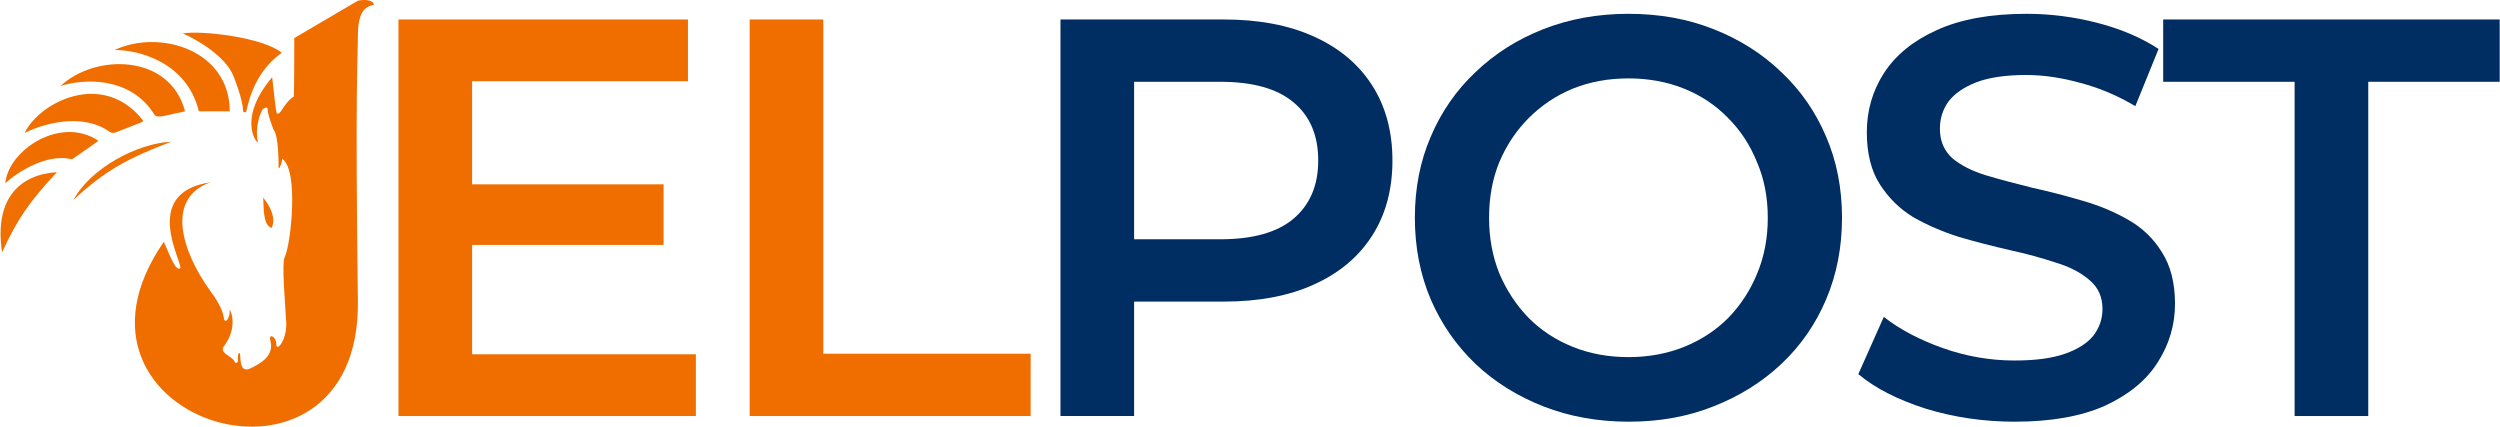
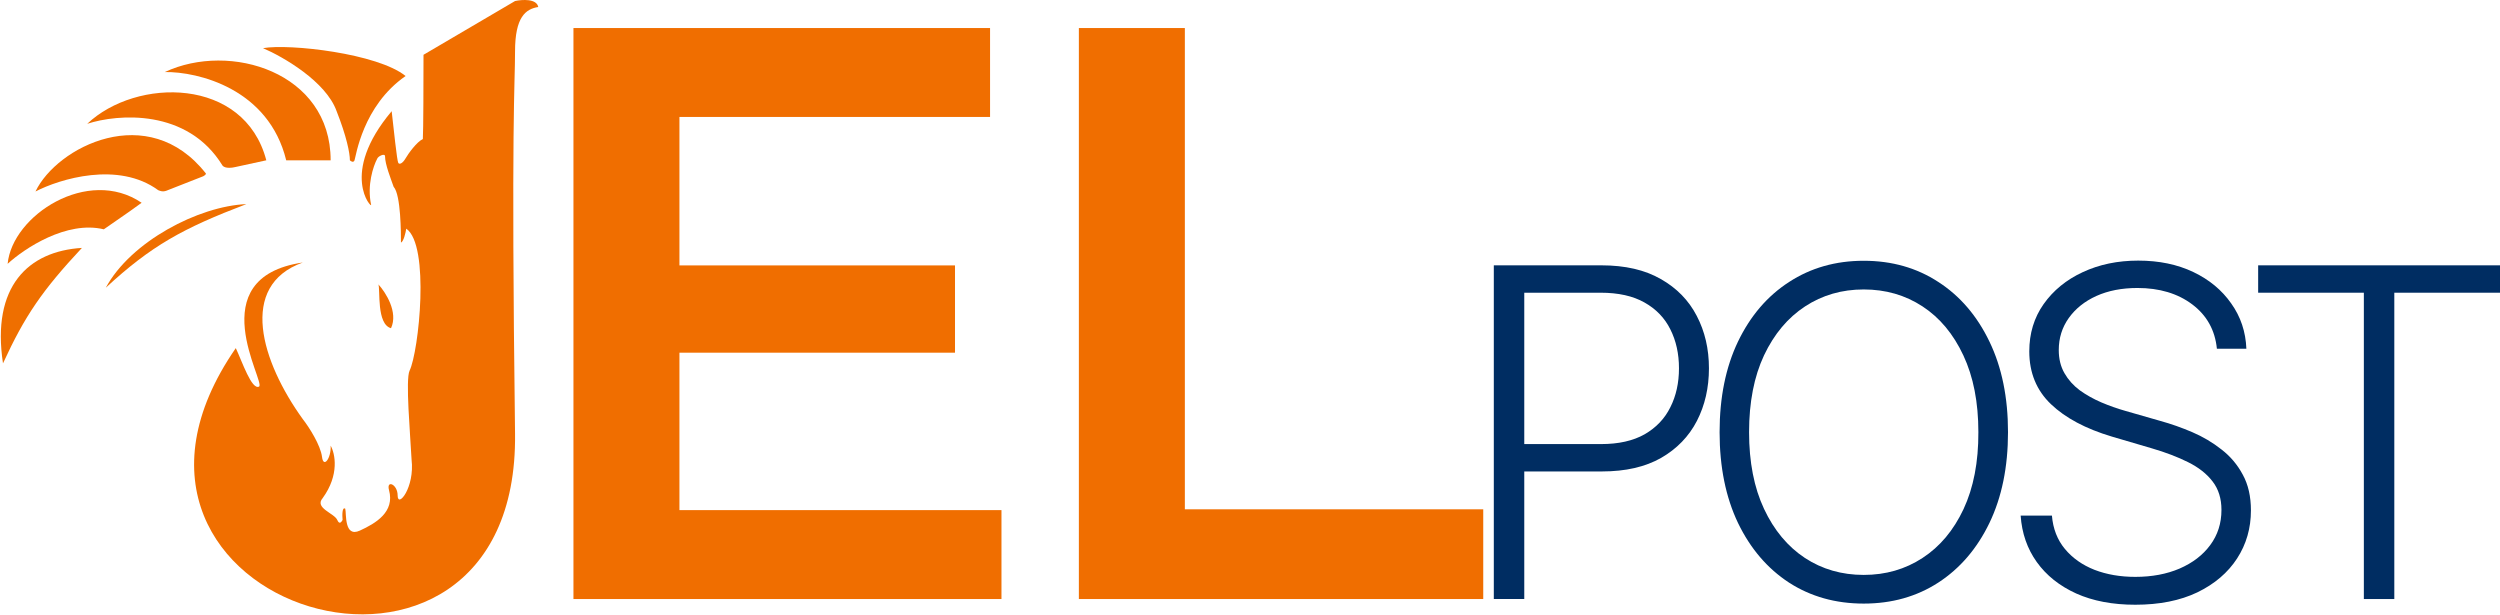
- <svg xmlns="http://www.w3.org/2000/svg" width="750" height="128" viewBox="0 0 750 128" fill="none">
-   <path d="M112.204 1.46C109.577 1.875 107.364 3.534 107.364 10.724C107.364 17.913 106.535 24.965 107.364 90.365C108.194 155.765 11.546 126.868 49.154 72.529C50.491 75.386 52.472 81.309 53.993 80.548C55.514 79.788 41.549 57.873 63.119 54.692C49.569 59.532 54.491 75.377 63.119 87.323C64.456 89.029 66.835 92.778 67.129 95.204C67.423 97.632 69.064 95.481 68.926 92.854C69.848 94.467 70.807 98.91 67.267 103.777C65.469 105.851 69.7 106.919 70.309 108.34C70.724 109.308 71.138 108.847 71.415 108.34C71.323 107.372 71.304 105.547 71.968 105.989C72.245 106.957 71.692 112.073 75.01 110.552C78.328 109.031 82.338 106.681 81.094 102.118C80.49 99.906 82.891 100.873 82.891 103.224C82.891 105.989 86.486 101.565 85.795 95.758C85.518 90.411 84.502 79.048 85.38 77.23C87.316 73.22 89.666 51.097 84.689 47.641C84.55 48.517 84.135 50.323 83.582 50.544C83.582 48.747 83.582 40.589 82.061 38.93C81.462 37.225 80.264 34.229 80.264 32.57C80.264 31.825 78.743 32.57 78.605 33.123C77.821 34.598 76.476 38.571 77.361 42.663C77.637 43.631 70.585 36.303 81.647 23.168C82.061 26.763 82.753 33.538 83.029 33.953C83.306 34.367 83.997 33.953 84.55 32.985C85.103 32.017 86.901 29.528 88.145 28.975C88.256 27.426 88.284 16.623 88.284 11.415L107.364 0.215C108.839 -0.107 111.872 -0.31 112.204 1.46Z" fill="#F06E00" />
-   <path d="M78.881 59.255C80.402 60.914 83.057 65.062 81.508 68.381C78.466 67.551 79.296 60.361 78.881 59.255Z" fill="#F06E00" />
-   <path d="M59.662 33.399H68.926C68.926 15.01 47.91 8.649 34.359 15.01C41.273 14.918 56.012 18.466 59.662 33.399Z" fill="#F06E00" />
-   <path d="M29.52 42.248C18.321 34.644 2.558 44.875 1.59 54.969C5.047 51.789 13.896 45.898 21.639 47.779C26.174 44.682 28.783 42.801 29.52 42.248Z" fill="#F06E00" />
-   <path d="M51.366 42.525C41.411 42.94 27.253 50.323 22.054 59.947C31.529 51.194 38.129 47.559 51.366 42.525Z" fill="#EF6F00" />
-   <path d="M55.514 33.399C50.952 15.978 28.414 16.116 18.183 25.795C24.543 23.721 39.088 22.559 46.389 34.505C46.942 35.169 48.463 34.966 49.154 34.782L55.514 33.399Z" fill="#F06E00" />
-   <path d="M42.932 36.165C30.903 20.817 11.822 30.634 7.398 39.898C12.467 37.271 24.681 33.538 32.977 39.621C33.945 40.036 34.36 39.898 35.328 39.483L42.379 36.718C42.563 36.626 42.932 36.386 42.932 36.165Z" fill="#F06E00" />
-   <path d="M17.076 51.651C5.877 52.342 -1.811 59.67 0.622 75.709C5.181 65.795 8.792 60.525 17.076 51.651Z" fill="#EF6F00" />
-   <path d="M72.935 33.399C73.166 33.63 73.682 33.952 73.903 33.399C74.18 32.708 75.562 22.061 84.55 15.839C78.743 11.138 60.353 9.064 54.822 10.032C59.017 11.83 67.958 16.973 70.17 23.168C72.244 28.422 72.935 31.878 72.935 33.399Z" fill="#F06E00" />
-   <path d="M139.934 55.298H199.078V73.483H139.934V55.298ZM141.634 106.284H208.765V124.809H119.54V5.842H206.386V24.367H141.634V106.284Z" fill="#F06E00" />
-   <path d="M224.897 124.809V5.842H246.991V106.114H309.193V124.809H224.897Z" fill="#F06E00" />
-   <path d="M318.139 124.809V5.842H367.085C377.622 5.842 386.629 7.542 394.107 10.941C401.698 14.34 407.533 19.212 411.612 25.557C415.691 31.902 417.731 39.436 417.731 48.16C417.731 56.885 415.691 64.419 411.612 70.764C407.533 77.109 401.698 81.981 394.107 85.38C386.629 88.779 377.622 90.479 367.085 90.479H330.375L340.232 80.112V124.809H318.139ZM340.232 82.491L330.375 71.784H366.065C375.809 71.784 383.117 69.744 387.989 65.665C392.974 61.473 395.467 55.638 395.467 48.16C395.467 40.569 392.974 34.734 387.989 30.655C383.117 26.576 375.809 24.537 366.065 24.537H330.375L340.232 13.66V82.491Z" fill="#002D62" />
-   <path d="M488.7 126.508C479.409 126.508 470.855 124.979 463.037 121.92C455.22 118.861 448.422 114.612 442.643 109.173C436.865 103.622 432.389 97.163 429.217 89.799C426.044 82.321 424.458 74.163 424.458 65.326C424.458 56.488 426.044 48.387 429.217 41.023C432.389 33.545 436.865 27.086 442.643 21.648C448.422 16.096 455.22 11.791 463.037 8.732C470.855 5.672 479.353 4.143 488.53 4.143C497.821 4.143 506.319 5.672 514.023 8.732C521.841 11.791 528.639 16.096 534.417 21.648C540.196 27.086 544.671 33.545 547.844 41.023C551.016 48.387 552.602 56.488 552.602 65.326C552.602 74.163 551.016 82.321 547.844 89.799C544.671 97.277 540.196 103.735 534.417 109.173C528.639 114.612 521.841 118.861 514.023 121.92C506.319 124.979 497.878 126.508 488.7 126.508ZM488.53 107.134C494.535 107.134 500.087 106.114 505.186 104.075C510.284 102.035 514.703 99.146 518.442 95.407C522.181 91.555 525.07 87.136 527.109 82.151C529.262 77.052 530.338 71.444 530.338 65.326C530.338 59.207 529.262 53.656 527.109 48.67C525.07 43.572 522.181 39.153 518.442 35.414C514.703 31.562 510.284 28.616 505.186 26.576C500.087 24.537 494.535 23.517 488.53 23.517C482.525 23.517 476.973 24.537 471.875 26.576C466.89 28.616 462.471 31.562 458.619 35.414C454.88 39.153 451.934 43.572 449.781 48.67C447.742 53.656 446.722 59.207 446.722 65.326C446.722 71.331 447.742 76.882 449.781 81.981C451.934 87.079 454.88 91.555 458.619 95.407C462.358 99.146 466.776 102.035 471.875 104.075C476.973 106.114 482.525 107.134 488.53 107.134Z" fill="#002D62" />
-   <path d="M604.403 126.508C595.112 126.508 586.218 125.205 577.721 122.6C569.223 119.88 562.482 116.425 557.496 112.232L565.144 95.067C569.903 98.806 575.794 101.922 582.819 104.415C589.844 106.907 597.039 108.154 604.403 108.154C610.635 108.154 615.677 107.474 619.529 106.114C623.381 104.755 626.214 102.942 628.026 100.676C629.839 98.296 630.746 95.634 630.746 92.688C630.746 89.062 629.443 86.173 626.837 84.02C624.231 81.754 620.832 79.998 616.64 78.752C612.561 77.392 607.972 76.146 602.874 75.013C597.888 73.88 592.846 72.577 587.748 71.104C582.763 69.518 578.174 67.535 573.982 65.156C569.903 62.663 566.56 59.377 563.954 55.298C561.349 51.22 560.046 46.008 560.046 39.663C560.046 33.205 561.745 27.313 565.144 21.988C568.656 16.549 573.925 12.244 580.95 9.071C588.088 5.786 597.095 4.143 607.972 4.143C615.11 4.143 622.191 5.049 629.216 6.862C636.241 8.675 642.359 11.281 647.571 14.68L640.603 31.845C635.278 28.673 629.783 26.35 624.118 24.877C618.452 23.291 613.014 22.498 607.802 22.498C601.684 22.498 596.699 23.234 592.846 24.707C589.107 26.18 586.332 28.106 584.519 30.485C582.819 32.865 581.969 35.584 581.969 38.643C581.969 42.269 583.216 45.215 585.708 47.481C588.314 49.633 591.657 51.333 595.736 52.579C599.928 53.825 604.573 55.072 609.672 56.318C614.77 57.451 619.812 58.754 624.797 60.227C629.896 61.7 634.485 63.626 638.564 66.005C642.756 68.385 646.098 71.614 648.591 75.693C651.197 79.772 652.5 84.927 652.5 91.158C652.5 97.503 650.743 103.395 647.231 108.833C643.832 114.159 638.563 118.464 631.425 121.75C624.288 124.922 615.28 126.508 604.403 126.508Z" fill="#002D62" />
-   <path d="M688.383 124.809V24.537H648.955V5.842H749.906V24.537H710.477V124.809H688.383Z" fill="#002D62" />
+ <svg xmlns="http://www.w3.org/2000/svg" width="704" height="173" viewBox="0 0 704 173" fill="none">
+   <path d="M151.573 1.973C148.024 2.534 145.036 4.776 145.036 14.494C145.036 24.211 143.915 33.742 145.036 122.134C146.156 210.527 15.597 171.469 66.401 98.027C68.207 101.889 70.884 109.894 72.938 108.866C74.993 107.838 56.128 78.218 85.266 73.92C66.961 80.461 73.611 101.877 85.266 118.023C87.071 120.328 90.285 125.395 90.682 128.675C91.08 131.955 93.297 129.049 93.111 125.498C94.356 127.678 95.651 133.683 90.869 140.261C88.441 143.064 94.156 144.508 94.978 146.428C95.539 147.736 96.099 147.113 96.473 146.428C96.348 145.12 96.323 142.653 97.22 143.251C97.593 144.559 96.846 151.474 101.329 149.418C105.812 147.362 111.228 144.186 109.547 138.019C108.732 135.029 111.975 136.337 111.975 139.514C111.975 143.251 116.832 137.271 115.898 129.422C115.524 122.197 114.152 106.838 115.337 104.381C117.952 98.962 121.128 69.061 114.404 64.39C114.217 65.573 113.656 68.015 112.909 68.314C112.909 65.885 112.909 54.859 110.855 52.616C110.045 50.312 108.427 46.263 108.427 44.02C108.427 43.014 106.372 44.02 106.185 44.768C105.127 46.761 103.309 52.13 104.504 57.662C104.878 58.97 95.352 49.066 110.294 31.312C110.855 36.171 111.789 45.328 112.162 45.889C112.536 46.45 113.47 45.889 114.217 44.581C114.964 43.273 117.392 39.909 119.073 39.161C119.222 37.068 119.26 22.467 119.26 15.428L145.036 0.291C147.028 -0.145 151.125 -0.419 151.573 1.973Z" fill="#F06E00" />
+   <path d="M106.559 80.087C108.613 82.33 112.199 87.936 110.108 92.421C105.998 91.3 107.119 81.582 106.559 80.087Z" fill="#F06E00" />
+   <path d="M80.596 45.141H93.111C93.111 20.287 64.72 11.691 46.415 20.287C55.754 20.162 75.665 24.959 80.596 45.141Z" fill="#F06E00" />
+   <path d="M39.878 57.101C24.749 46.823 3.456 60.652 2.148 74.294C6.818 69.996 18.772 62.035 29.232 64.576C35.358 60.39 38.882 57.849 39.878 57.101Z" fill="#F06E00" />
+   <path d="M69.389 57.475C55.941 58.036 36.815 68.015 29.792 81.022C42.591 69.192 51.507 64.279 69.389 57.475Z" fill="#EF6F00" />
+   <path d="M74.993 45.141C68.829 21.595 38.384 21.782 24.562 34.863C33.154 32.06 52.803 30.49 62.665 46.636C63.413 47.533 65.467 47.259 66.401 47.01L74.993 45.141Z" fill="#F06E00" />
+   <path d="M57.996 48.879C41.746 28.135 15.97 41.404 9.993 53.924C16.842 50.374 33.341 45.328 44.547 53.551C45.855 54.111 46.415 53.924 47.723 53.364L57.249 49.626C57.498 49.502 57.996 49.178 57.996 48.879Z" fill="#F06E00" />
+   <path d="M23.068 69.809C7.939 70.743 -2.446 80.648 0.841 102.326C6.999 88.927 11.876 81.803 23.068 69.809Z" fill="#EF6F00" />
+   <path d="M98.527 45.141C98.838 45.453 99.535 45.889 99.834 45.142C100.208 44.207 102.076 29.818 114.216 21.408C106.372 15.054 81.53 12.251 74.059 13.559C79.724 15.989 91.803 22.941 94.791 31.313C97.593 38.414 98.527 43.086 98.527 45.141Z" fill="#F06E00" />
+   <path d="M189.034 74.739H268.929V99.317H189.034V74.739ZM191.33 143.649H282.015V168.687H161.484V7.896H278.801V32.933H191.33V143.649Z" fill="#F06E00" />
+   <path d="M303.808 168.687V7.896H333.654V143.42H417.681V168.687H303.808Z" fill="#F06E00" />
+   <path d="M420.658 168.687V74.718H450.971C457.636 74.718 463.201 76.003 467.664 78.572C472.158 81.111 475.537 84.568 477.799 88.942C480.092 93.316 481.239 98.241 481.239 103.716C481.239 109.192 480.107 114.132 477.845 118.536C475.583 122.911 472.22 126.382 467.756 128.952C463.292 131.491 457.743 132.76 451.109 132.76H427.262V125.052H450.88C455.802 125.052 459.883 124.134 463.124 122.299C466.365 120.433 468.78 117.894 470.37 114.682C471.99 111.47 472.8 107.815 472.8 103.716C472.8 99.617 471.99 95.962 470.37 92.75C468.78 89.538 466.35 87.015 463.078 85.179C459.837 83.344 455.725 82.427 450.742 82.427H429.234V168.687H420.658Z" fill="#002D62" />
+   <path d="M565.455 121.702C565.455 131.491 563.713 140.01 560.227 147.259C556.742 154.478 551.942 160.076 545.828 164.053C539.743 167.998 532.742 169.971 524.824 169.971C516.905 169.971 509.889 167.998 503.774 164.053C497.69 160.076 492.905 154.478 489.42 147.259C485.965 140.01 484.238 131.491 484.238 121.702C484.238 111.914 485.965 103.41 489.42 96.191C492.905 88.942 497.705 83.344 503.82 79.398C509.935 75.422 516.936 73.433 524.824 73.433C532.742 73.433 539.743 75.422 545.828 79.398C551.942 83.344 556.742 88.942 560.227 96.191C563.713 103.41 565.455 111.914 565.455 121.702ZM557.109 121.702C557.109 113.291 555.703 106.087 552.89 100.091C550.077 94.066 546.24 89.462 541.379 86.281C536.518 83.099 531 81.509 524.824 81.509C518.679 81.509 513.175 83.099 508.314 86.281C503.453 89.462 499.601 94.05 496.758 100.046C493.945 106.041 492.539 113.26 492.539 121.702C492.539 130.114 493.945 137.318 496.758 143.313C499.57 149.309 503.407 153.912 508.268 157.124C513.13 160.305 518.648 161.896 524.824 161.896C531 161.896 536.518 160.305 541.379 157.124C546.271 153.943 550.123 149.355 552.936 143.359C555.749 137.333 557.14 130.114 557.109 121.702Z" fill="#002D62" />
+   <path d="M624.277 98.21C623.758 92.98 621.449 88.82 617.353 85.73C613.256 82.641 608.104 81.096 601.898 81.096C597.526 81.096 593.674 81.845 590.341 83.344C587.039 84.843 584.441 86.923 582.545 89.584C580.68 92.215 579.748 95.213 579.748 98.577C579.748 101.055 580.283 103.227 581.353 105.093C582.423 106.959 583.86 108.565 585.664 109.91C587.498 111.226 589.516 112.358 591.717 113.306C593.949 114.254 596.196 115.049 598.458 115.692L608.364 118.536C611.36 119.362 614.356 120.418 617.353 121.702C620.349 122.987 623.085 124.608 625.562 126.566C628.069 128.493 630.071 130.864 631.569 133.678C633.098 136.461 633.862 139.811 633.862 143.726C633.862 148.743 632.563 153.255 629.964 157.262C627.365 161.269 623.635 164.45 618.774 166.806C613.913 169.13 608.089 170.293 601.302 170.293C594.912 170.293 589.363 169.237 584.655 167.127C579.946 164.985 576.247 162.034 573.557 158.271C570.866 154.509 569.353 150.15 569.017 145.195H577.822C578.127 148.896 579.35 152.031 581.49 154.601C583.63 157.17 586.413 159.128 589.837 160.474C593.261 161.789 597.083 162.447 601.302 162.447C605.979 162.447 610.137 161.667 613.776 160.107C617.444 158.516 620.318 156.314 622.397 153.499C624.507 150.655 625.562 147.351 625.562 143.589C625.562 140.407 624.736 137.746 623.085 135.605C621.434 133.433 619.126 131.613 616.16 130.145C613.225 128.677 609.816 127.377 605.934 126.245L594.698 122.941C587.33 120.739 581.613 117.695 577.546 113.811C573.48 109.926 571.447 104.97 571.447 98.944C571.447 93.897 572.792 89.462 575.483 85.638C578.204 81.784 581.873 78.786 586.489 76.645C591.136 74.473 596.349 73.388 602.127 73.388C607.967 73.388 613.134 74.458 617.628 76.599C622.122 78.74 625.684 81.692 628.313 85.455C630.973 89.187 632.395 93.438 632.578 98.21H624.277Z" fill="#002D62" />
+   <path d="M635.898 82.427V74.718H704V82.427H674.237V168.687H665.661V82.427H635.898Z" fill="#002D62" />
</svg>
